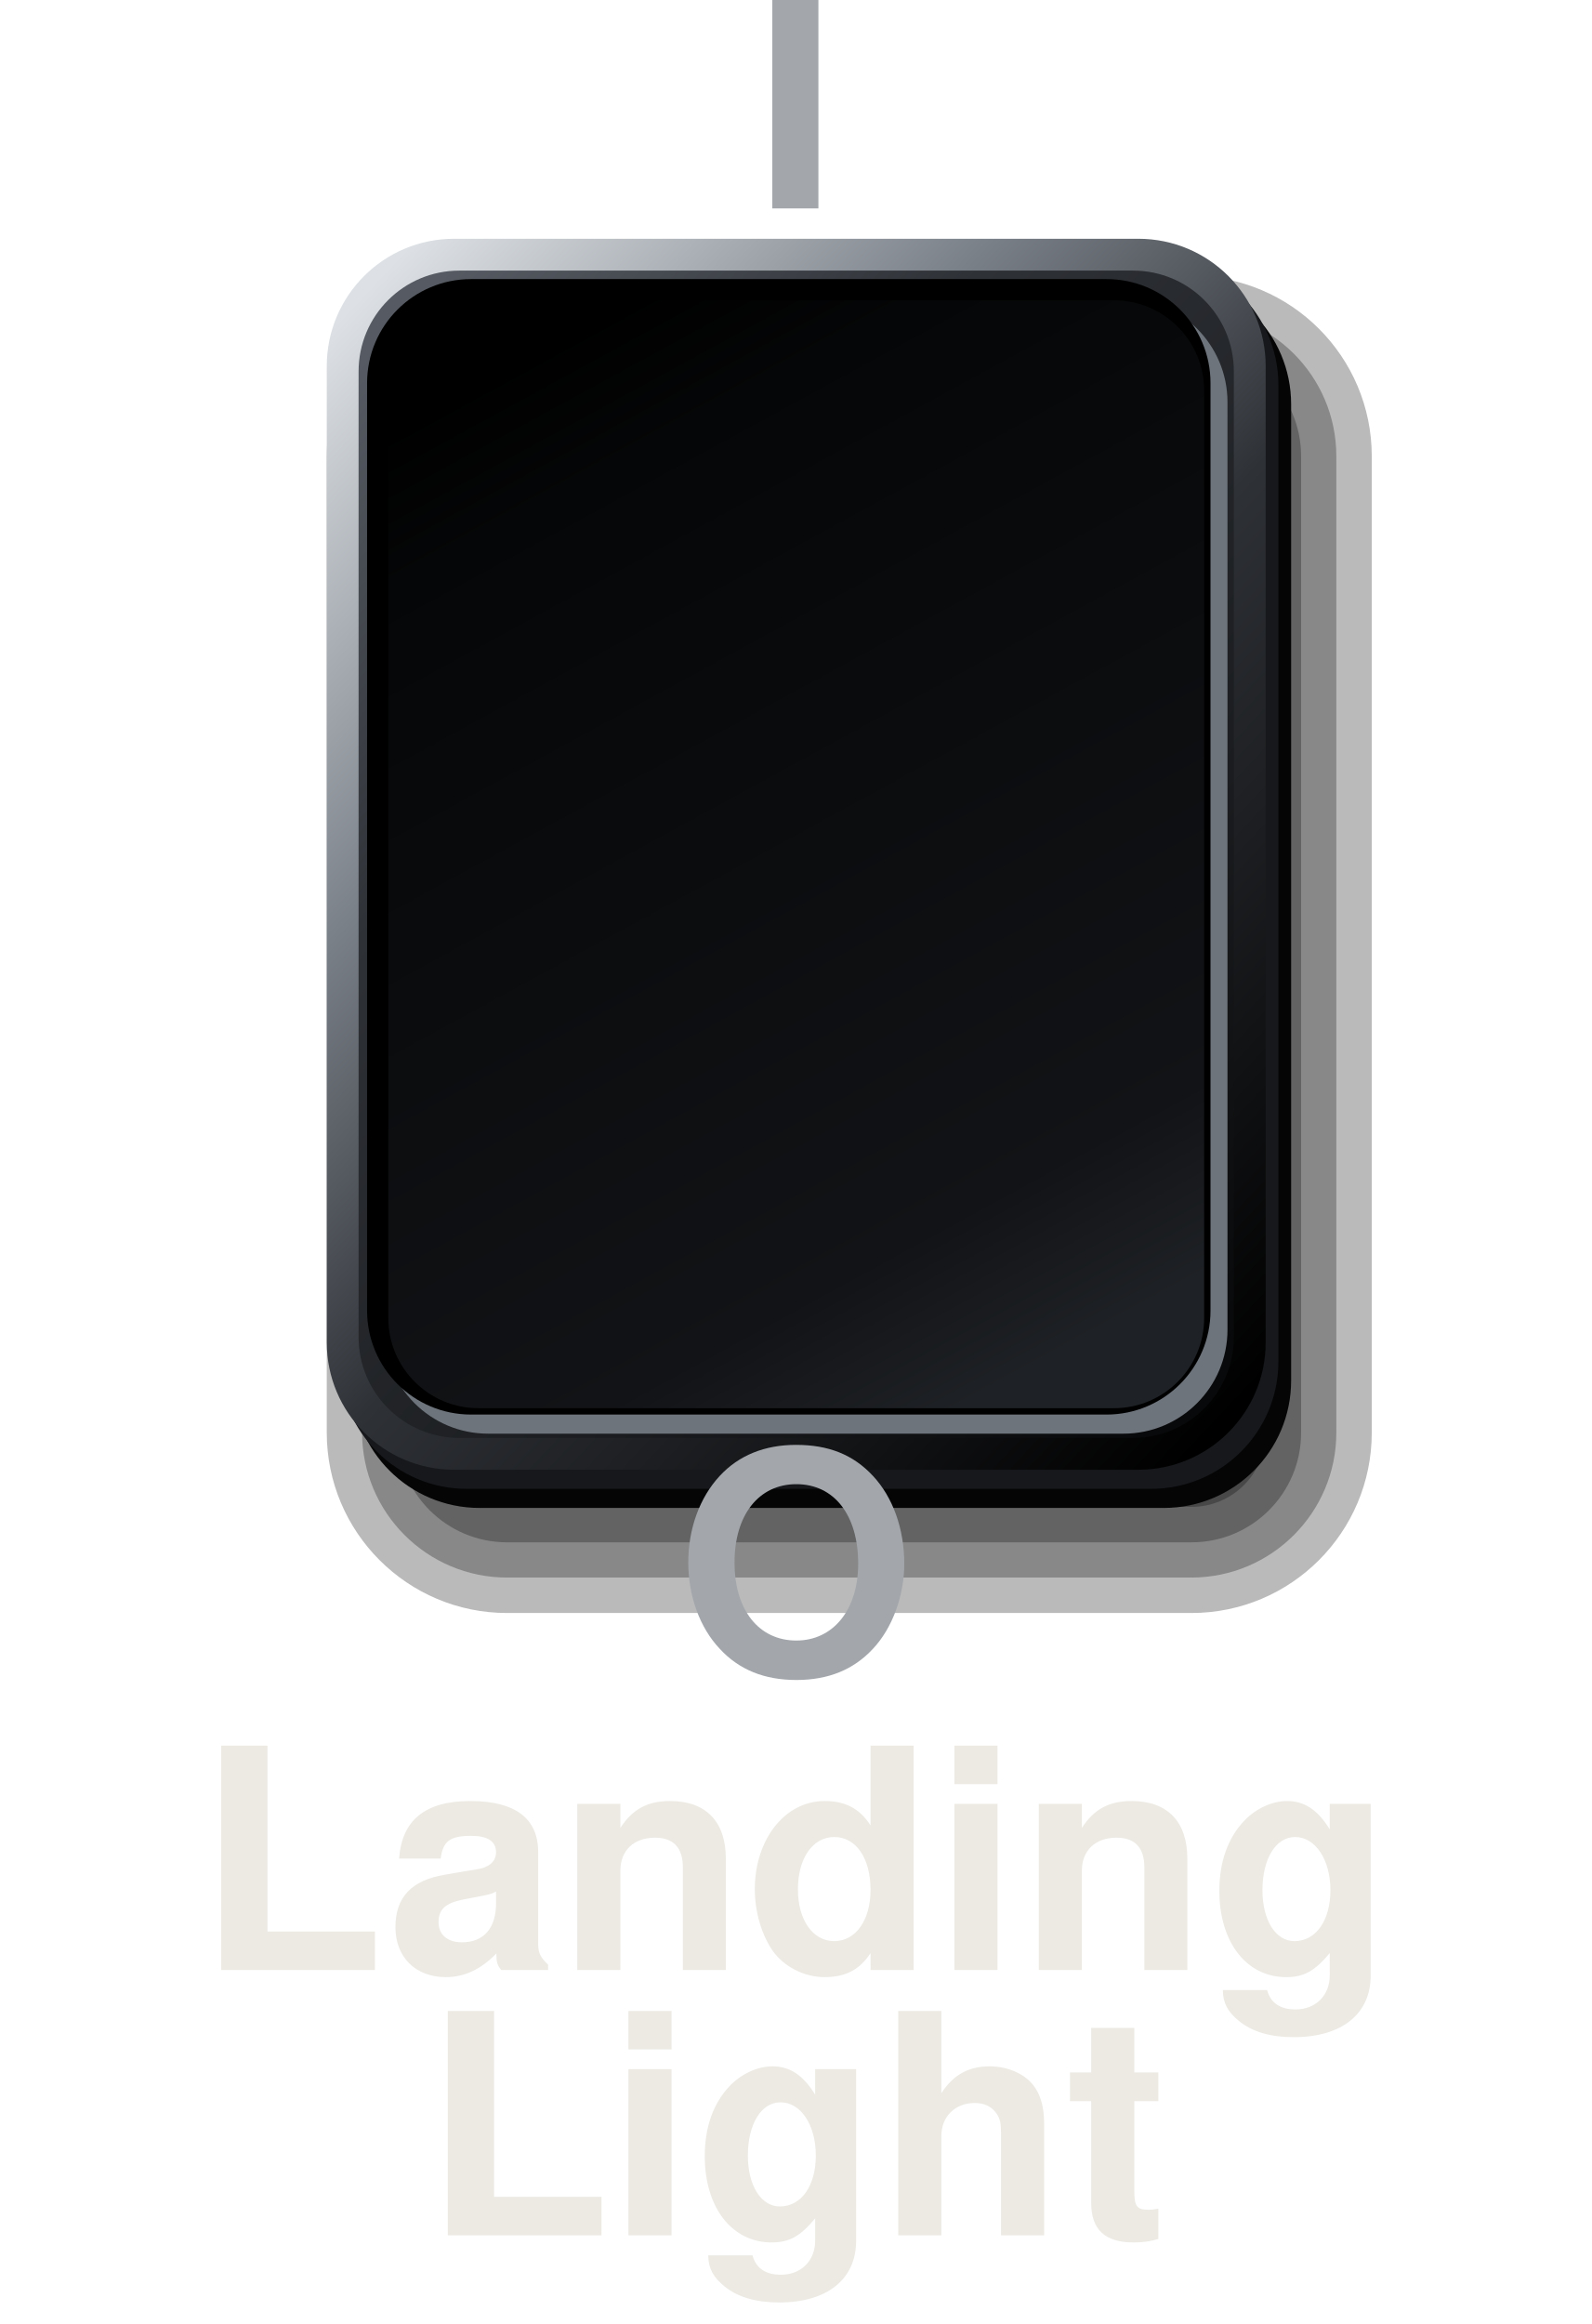
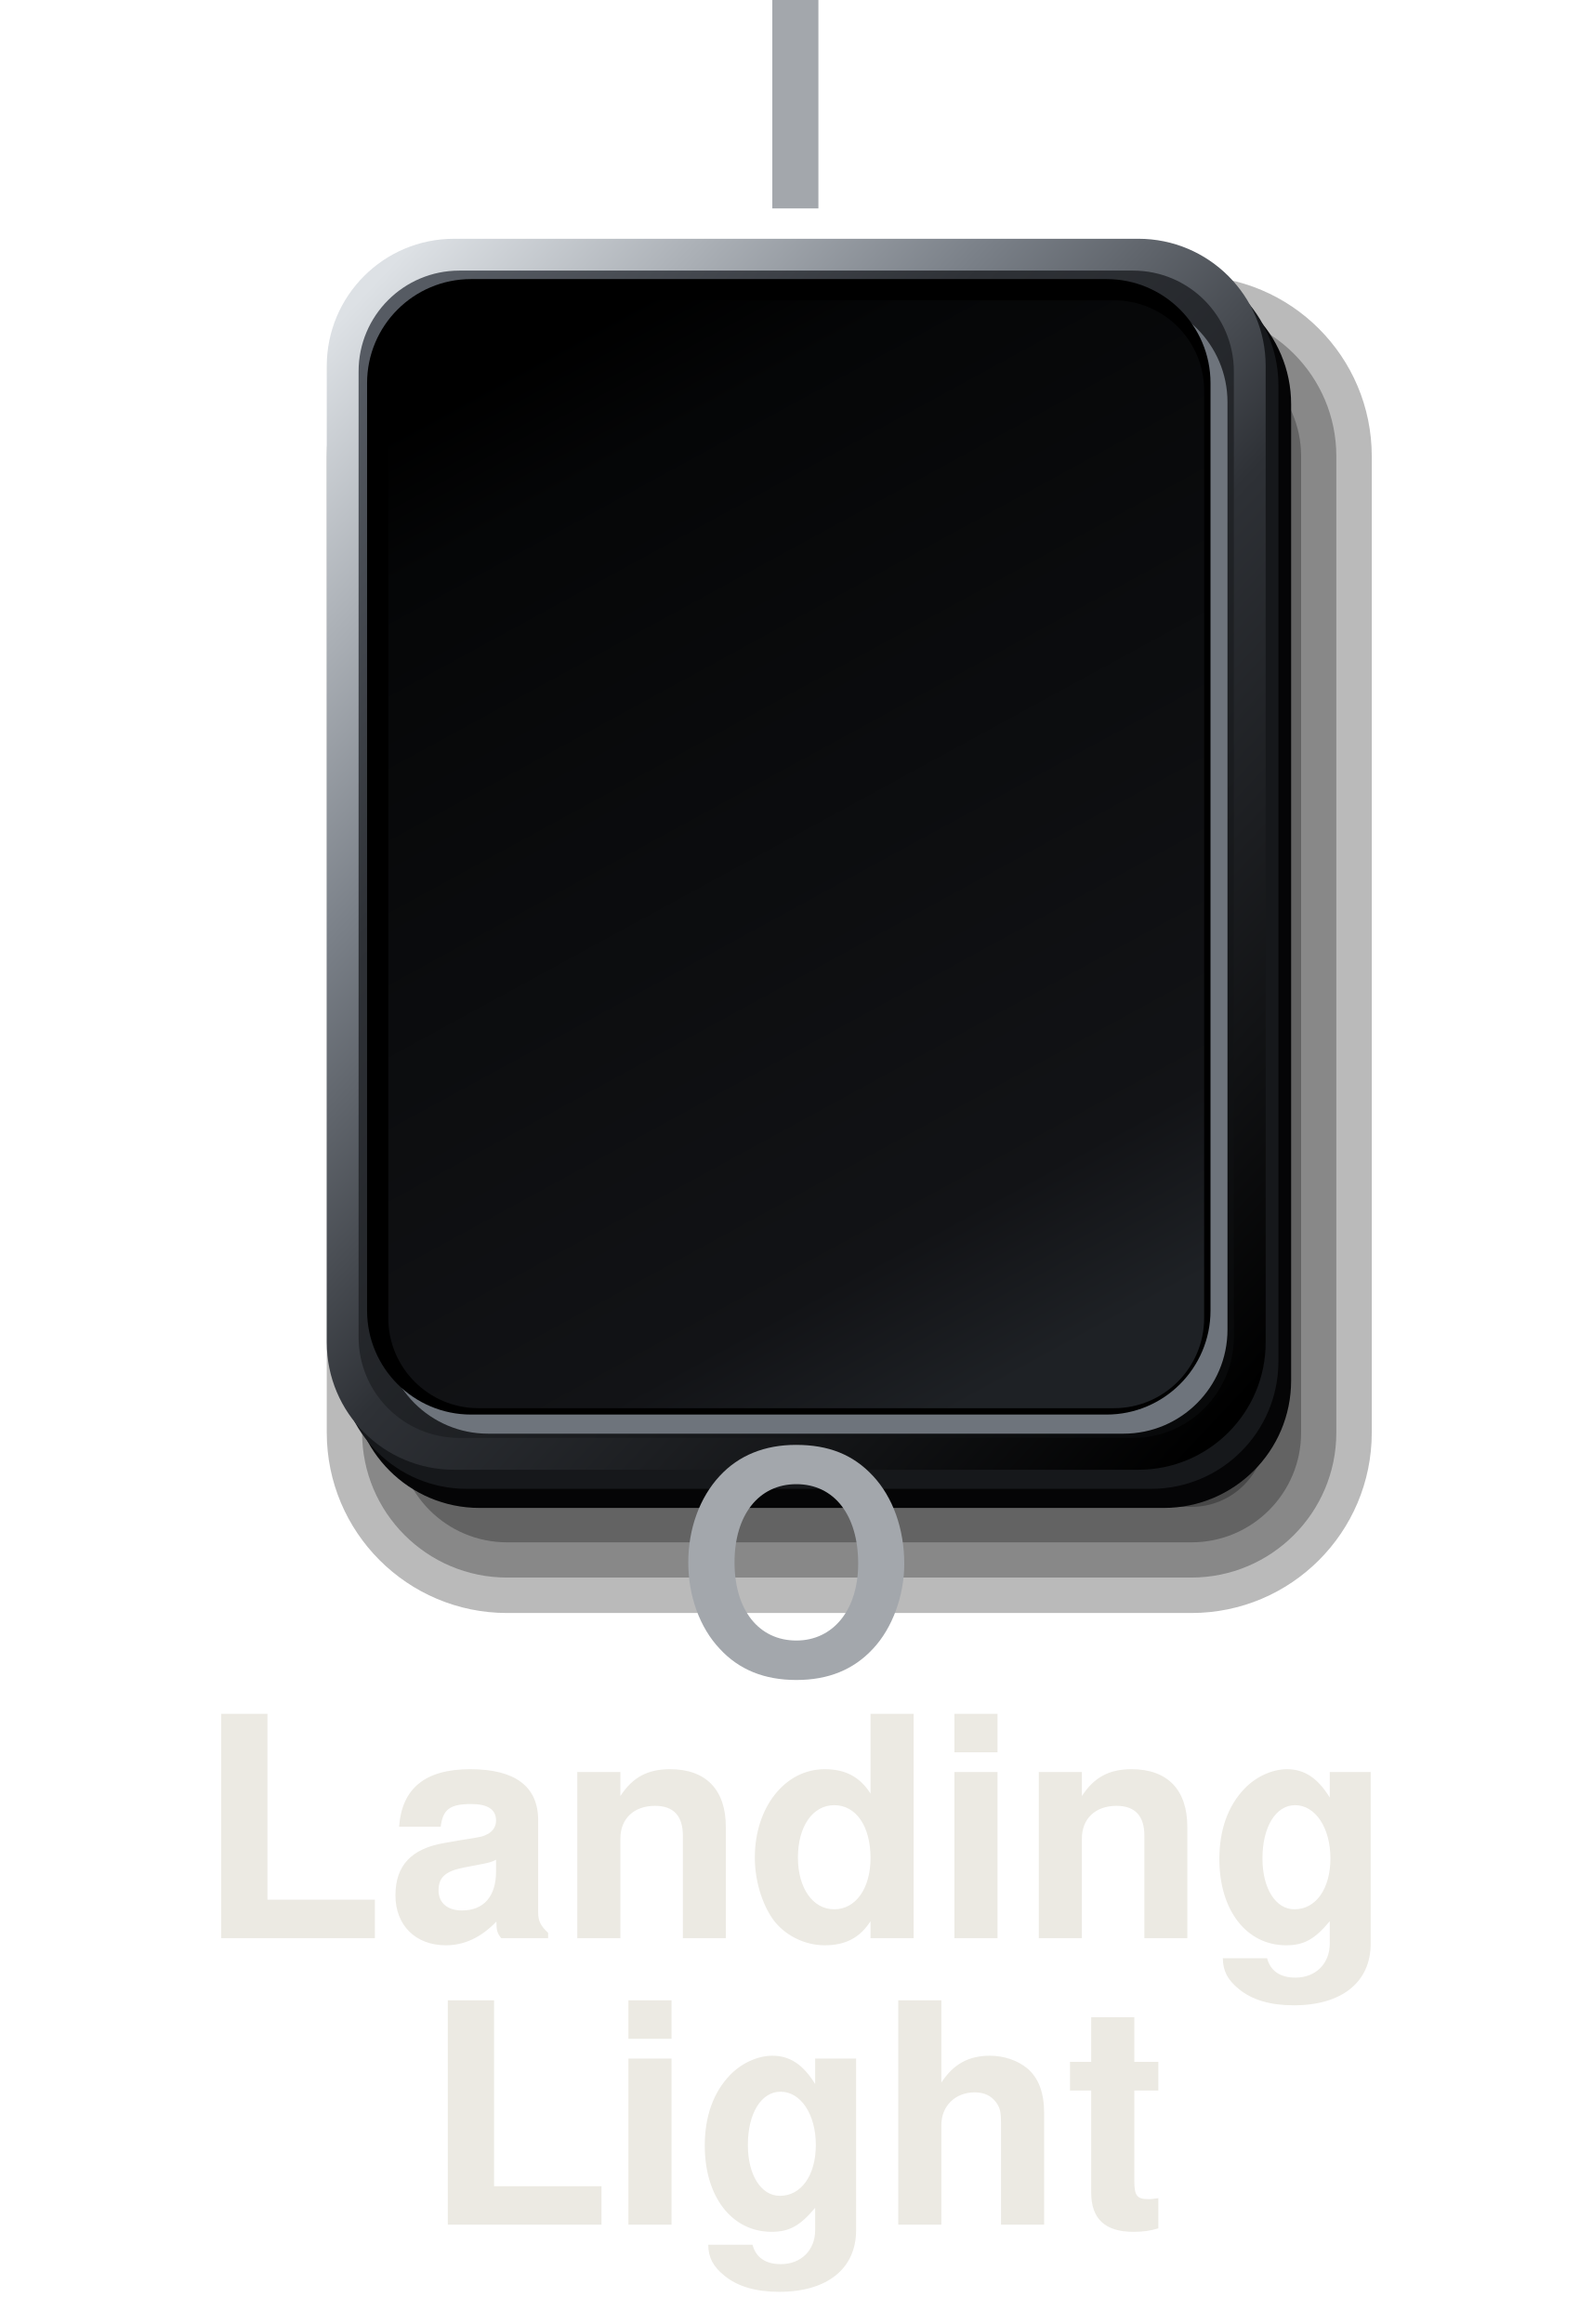
<svg xmlns="http://www.w3.org/2000/svg" viewBox="0 0 150 219" width="150" height="219">
  <defs>
    <linearGradient id="a" x1="0.1" y1="0" x2="0.9" y2="1">
      <stop offset="0" stop-color="#565B63" />
      <stop offset="0.3" stop-color="#2E3136" />
      <stop offset="0.7" stop-color="#1A1C1F" />
      <stop offset="1" stop-color="#08090A" />
    </linearGradient>
    <linearGradient id="b" x1="0.1" y1="0" x2="0.9" y2="1">
      <stop offset="0" stop-color="#DDE1E5" />
      <stop offset="0.3" stop-color="#7A8088" />
      <stop offset="0.55" stop-color="#2E3136" />
      <stop offset="1" stop-color="#000" />
    </linearGradient>
    <linearGradient id="c" x1="0.3" y1="0" x2="0.7" y2="1">
      <stop offset="0" stop-color="#000" />
      <stop offset="0.12" stop-color="#050607" />
      <stop offset="0.85" stop-color="#121316" />
      <stop offset="1" stop-color="#1E2125" />
    </linearGradient>
  </defs>
  <rect x="30.8" y="26" width="98.5" height="126" rx="17" fill="#000" fill-opacity="0.27" />
  <rect x="34.13" y="29.33" width="91.83" height="119.33" rx="13.67" fill="#000" fill-opacity="0.27" />
  <rect x="37.47" y="32.67" width="85.17" height="112.67" rx="10.33" fill="#000" fill-opacity="0.27" />
  <rect x="40.8" y="36" width="78.5" height="106" rx="7" fill="#000" fill-opacity="0.27" />
  <rect x="33.2" y="26.1" width="88.5" height="116" rx="12" fill="#050506" />
  <rect x="32" y="24.3" width="88.5" height="116" rx="12" fill="#16181B" />
  <rect x="30.8" y="22.5" width="88.5" height="116" rx="12" fill="url(#b)" />
  <rect x="33.8" y="25.5" width="82.5" height="110" rx="9.5" fill="url(#a)" />
  <rect x="36.2" y="28.1" width="79.5" height="107" rx="9.8" fill="#6E747C" />
  <rect x="34.6" y="26.3" width="79.5" height="107" rx="9.8" fill="#000" />
  <rect x="36.6" y="28.3" width="76.9" height="104.4" rx="8.5" fill="url(#c)" />
  <text x="75" y="13" font-size="29" font-family="Helvetica, Arial, sans-serif" font-weight="bold" fill="#A3A7AC" text-anchor="middle" dominant-baseline="central">I</text>
  <text x="75" y="151" font-size="29" font-family="Helvetica, Arial, sans-serif" font-weight="bold" fill="#A3A7AC" text-anchor="middle" dominant-baseline="central">O</text>
-   <text x="75" y="179" font-size="29" font-family="Helvetica, Arial, sans-serif" font-weight="bold" fill="#ECEAE3" text-anchor="middle" dominant-baseline="central">Landing</text>
-   <text x="75" y="204" font-size="29" font-family="Helvetica, Arial, sans-serif" font-weight="bold" fill="#ECEAE3" text-anchor="middle" dominant-baseline="central">Light</text>
+   <text x="75" y="176" font-size="29" font-family="Helvetica, Arial, sans-serif" font-weight="bold" fill="#ECEAE3" text-anchor="middle" dominant-baseline="central">Landing</text>
+   <text x="75" y="203" font-size="29" font-family="Helvetica, Arial, sans-serif" font-weight="bold" fill="#ECEAE3" text-anchor="middle" dominant-baseline="central">Light</text>
</svg>
